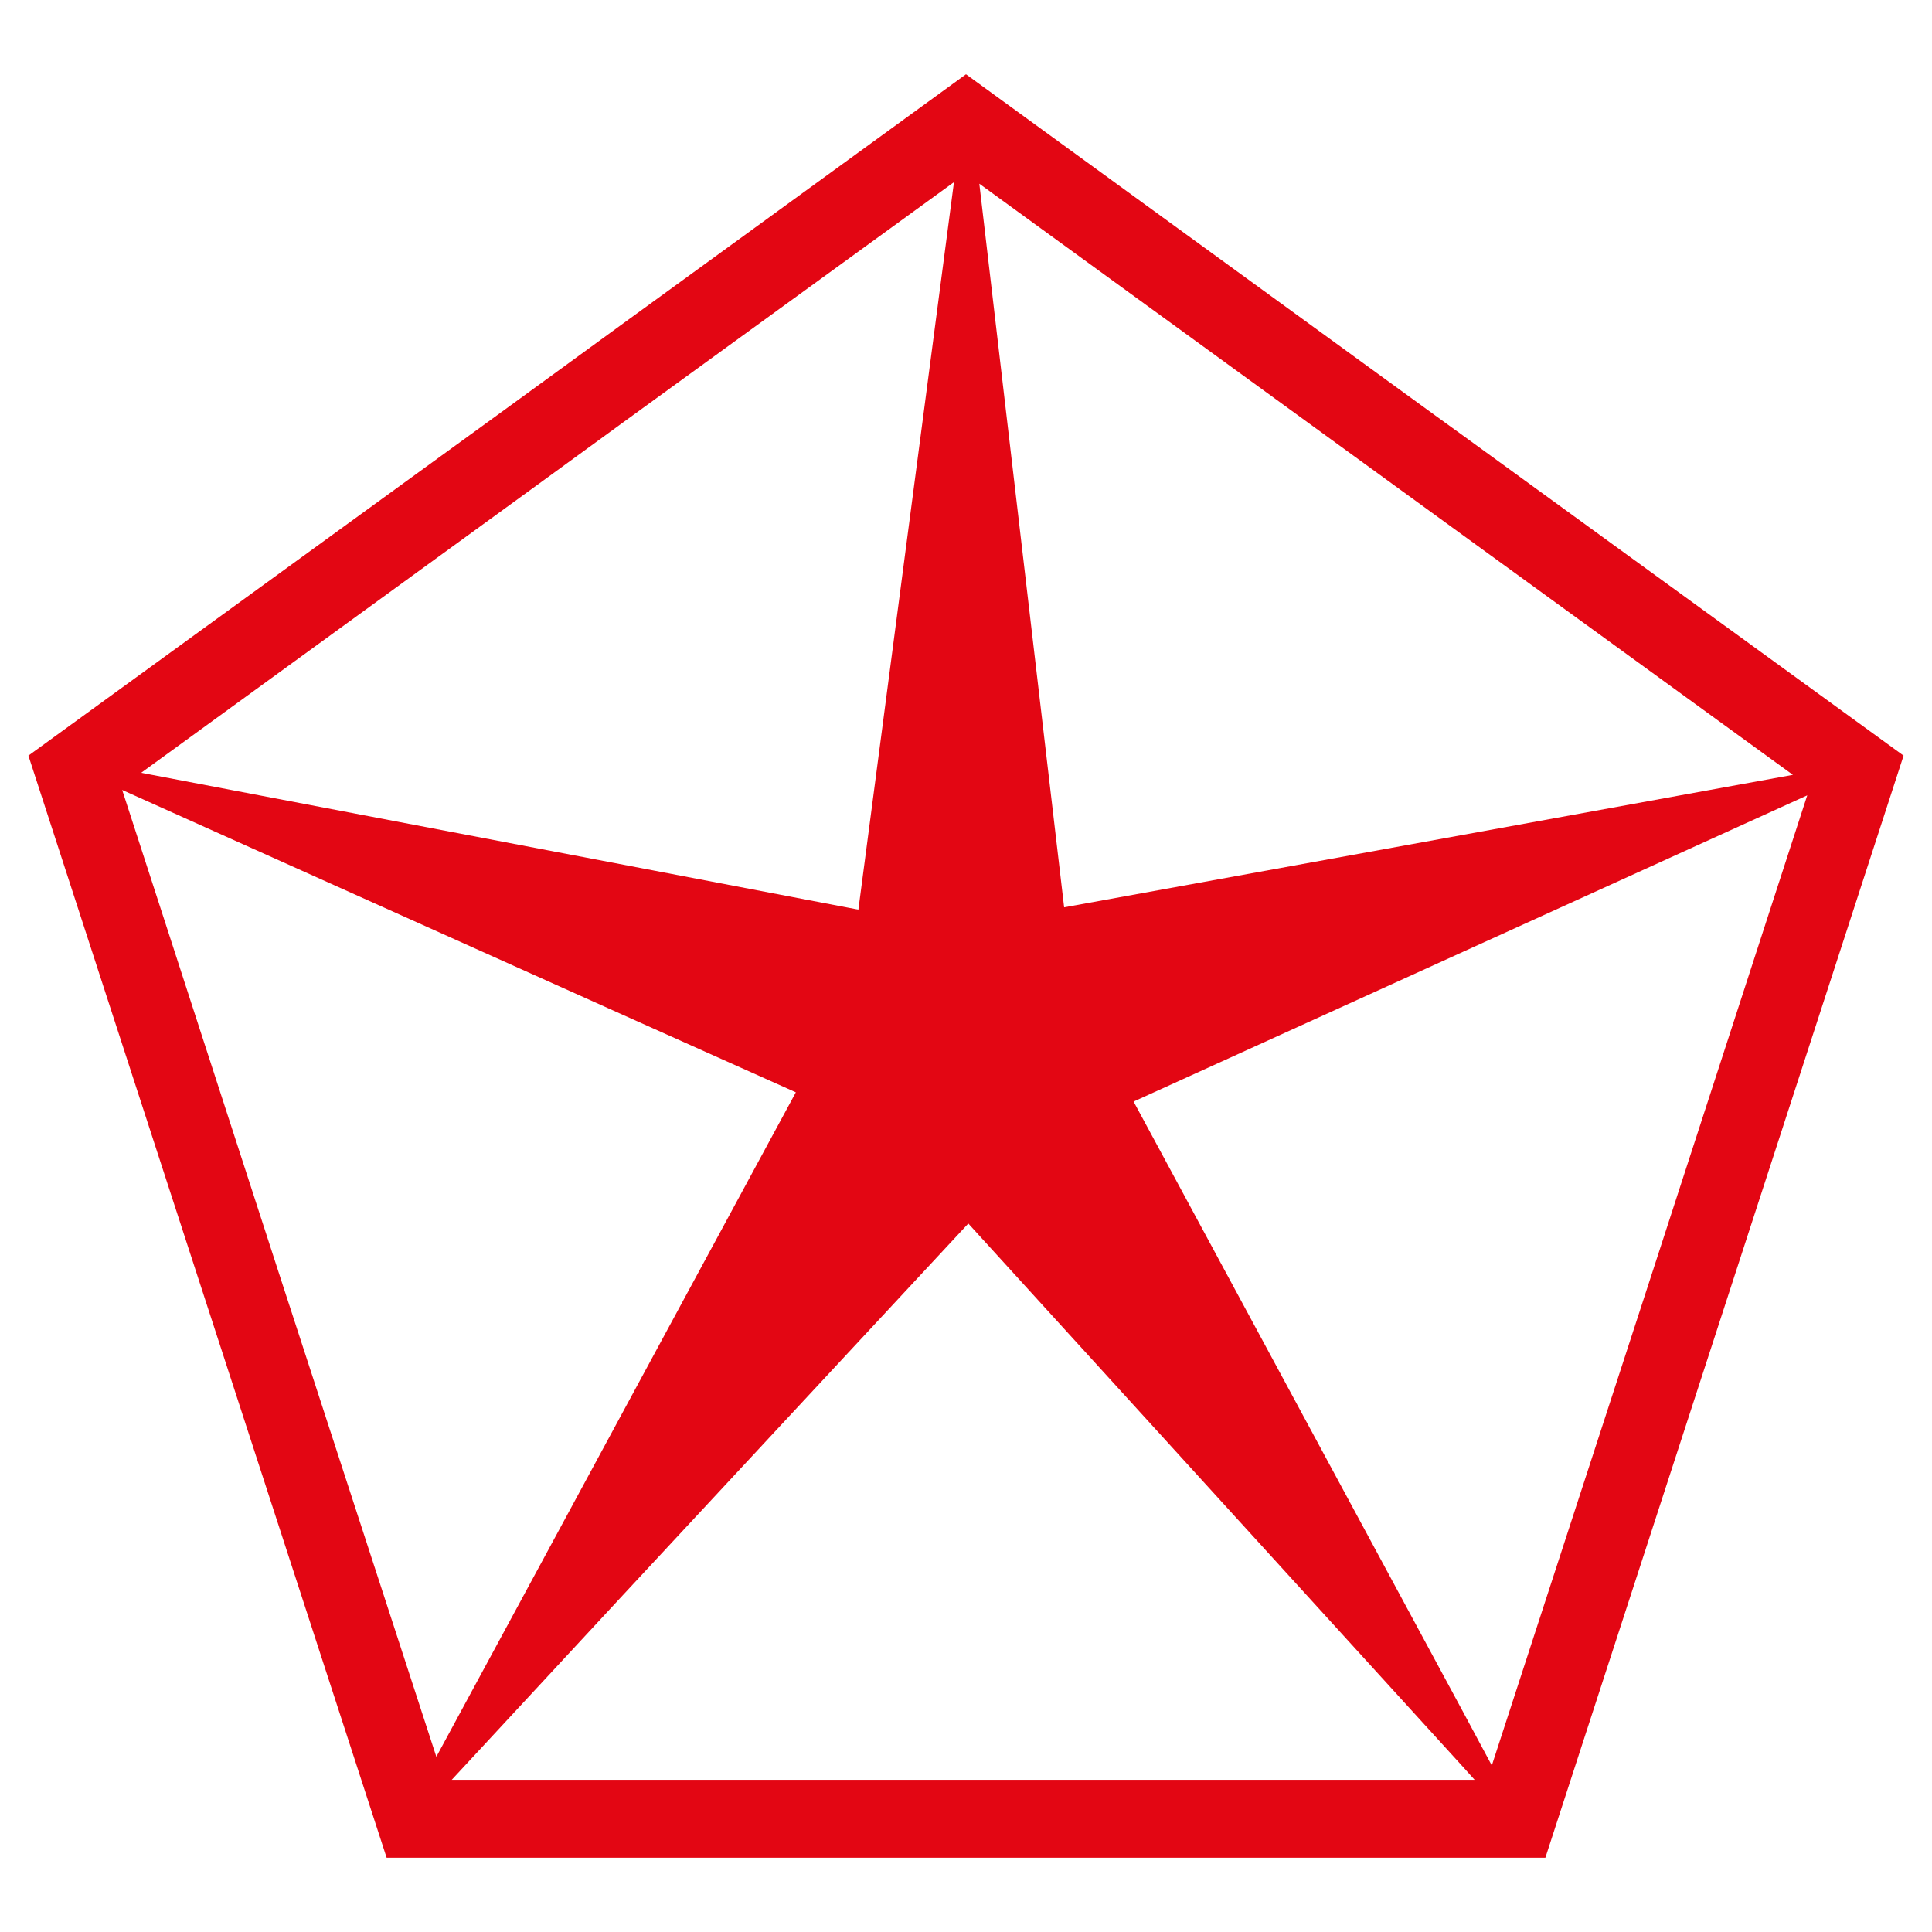
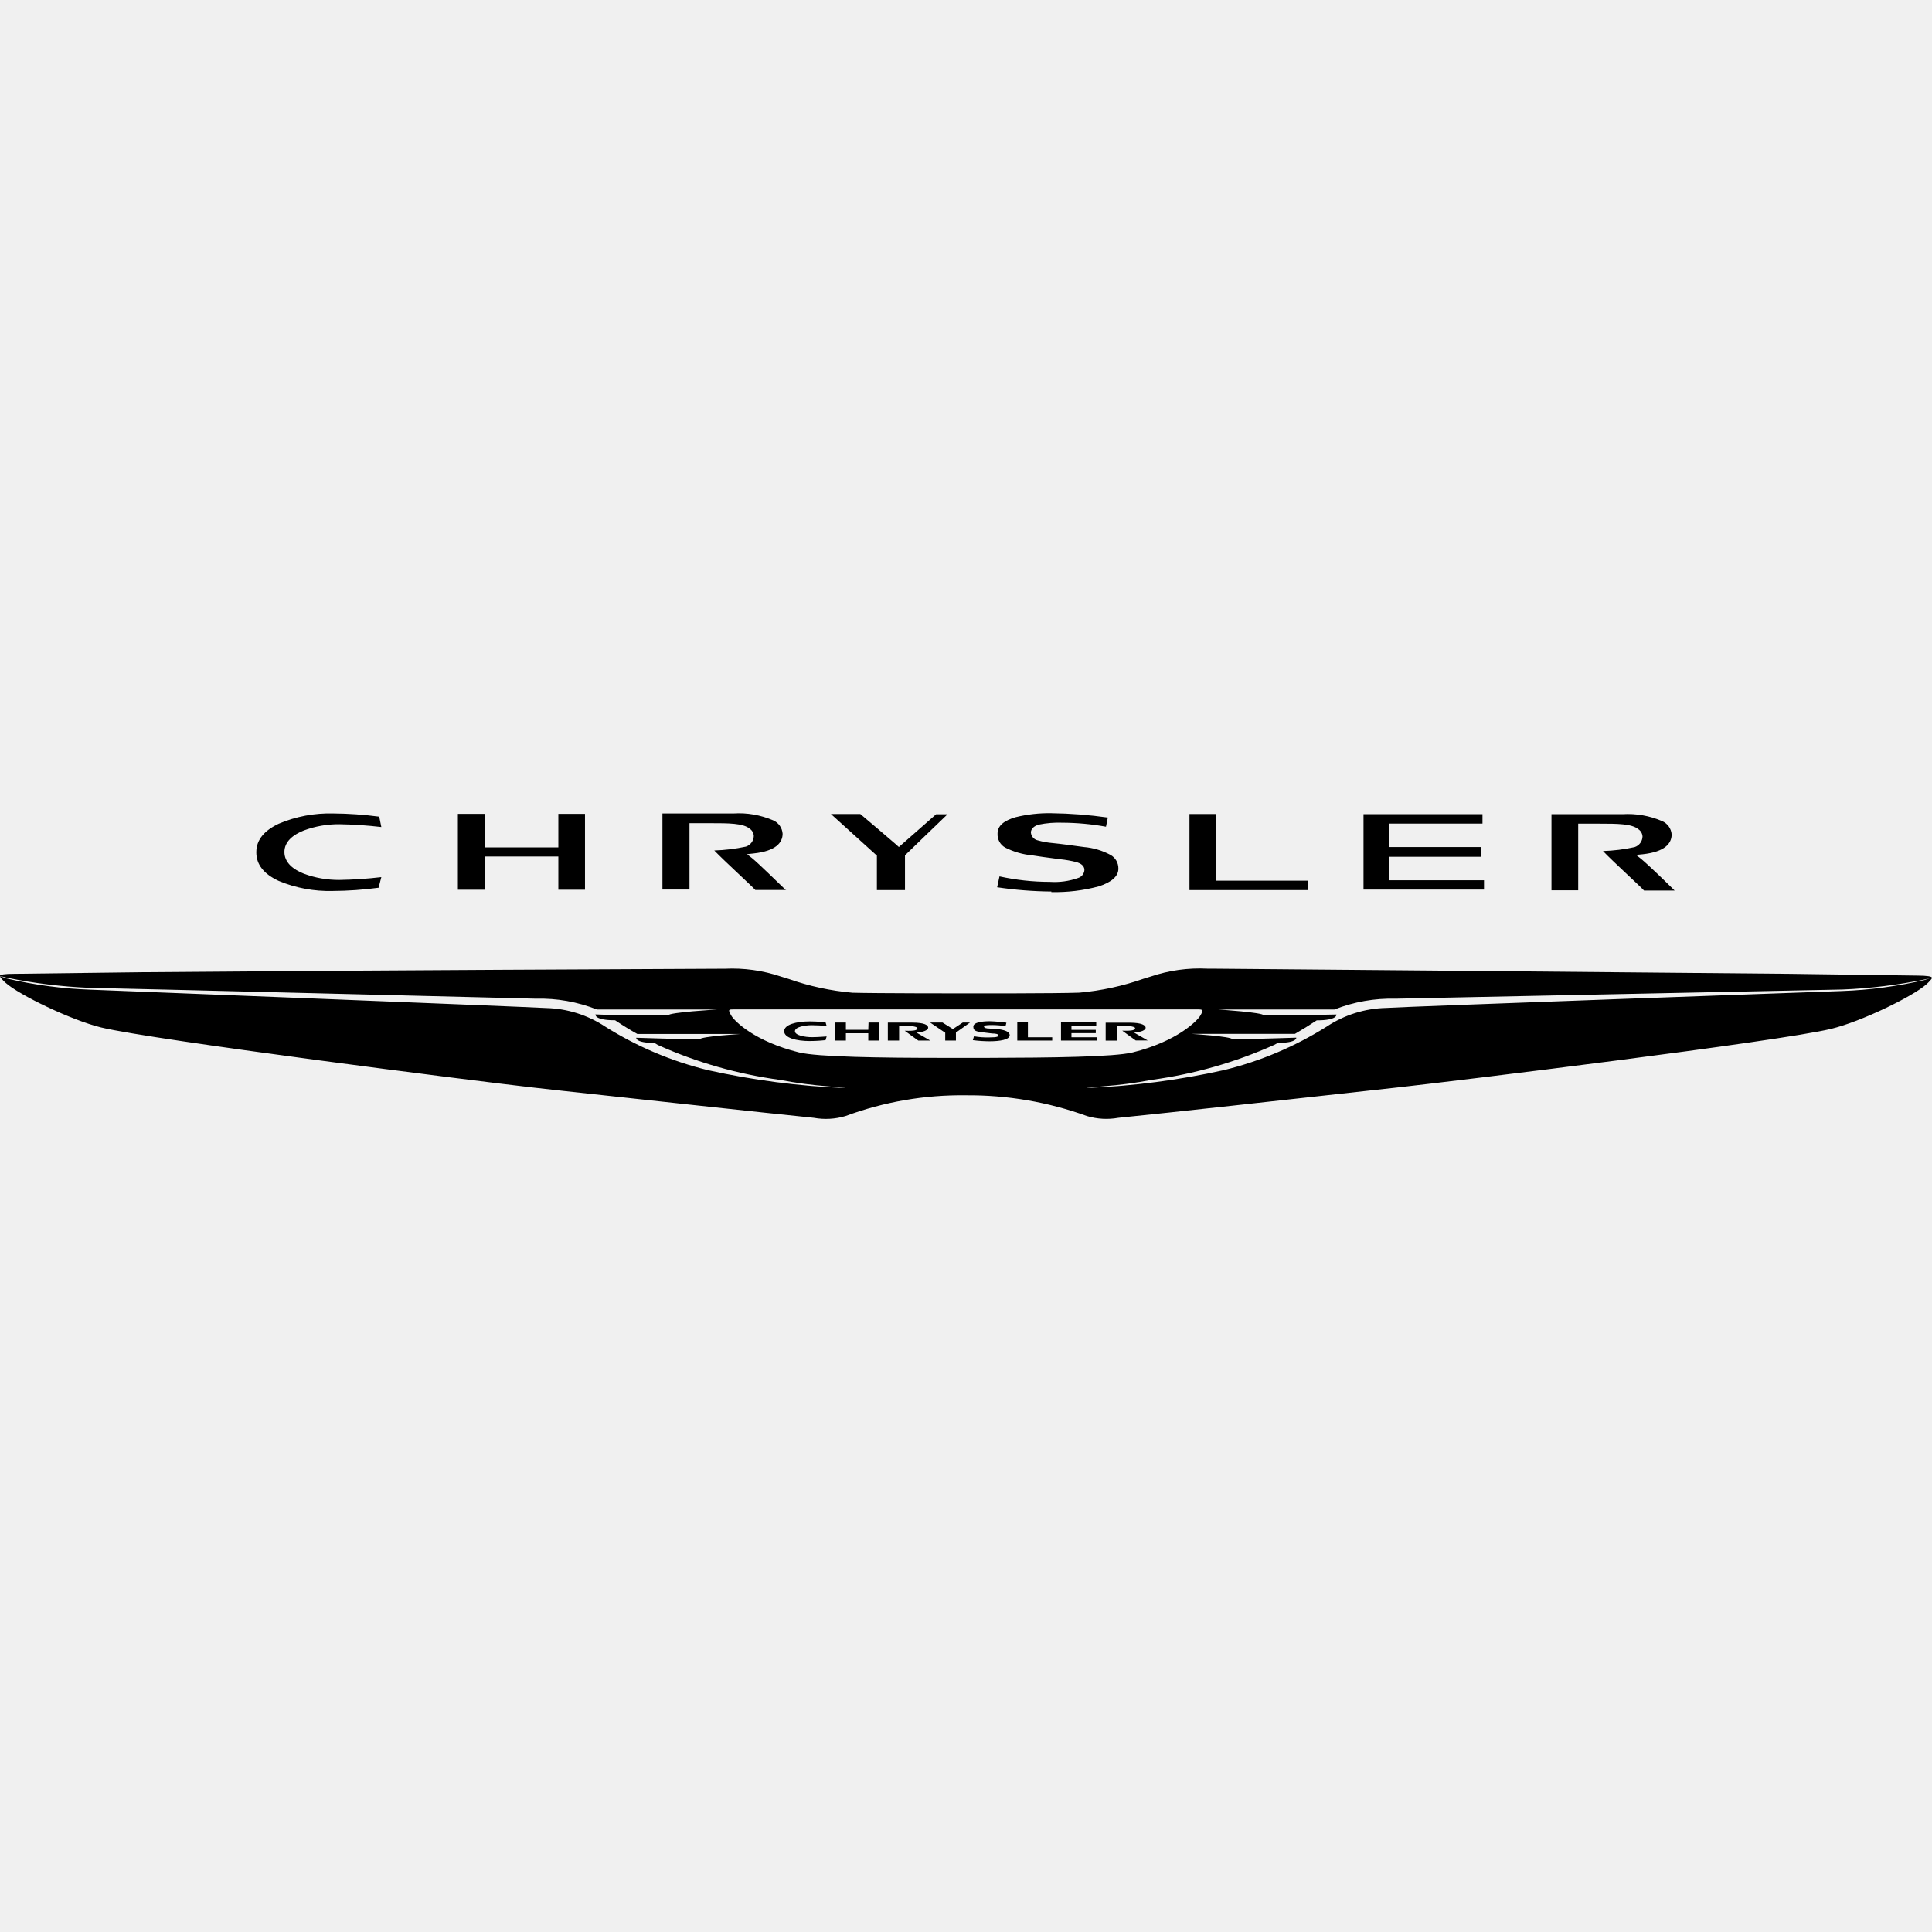
- <svg xmlns="http://www.w3.org/2000/svg" version="1.1" id="Ebene_1" x="0px" y="0px" width="192.756" height="192.756" viewBox="0 0 192.756 192.756" enable-background="new 0 0 612 792" xml:space="preserve">
-   <defs id="defs11" />
-   <g id="g3" transform="translate(-209,-300)">
-     <polygon clip-rule="evenodd" points="209,492.756 209,300 209,300 401.756,300 401.756,492.756 " id="polygon5" style="fill:#ffffff;fill-rule:evenodd" />
-     <path clip-rule="evenodd" d="m 355,343.483 -2.863,-2.071 -46.759,-34.002 -34.155,24.824 -12.604,9.178 -46.785,33.977 17.87,54.991 17.871,54.965 h 23.647 34.155 49.623 8.181 l 17.87,-54.965 17.87,-54.991 -43.921,-31.906 0,0 0,0 z m -7.567,4.449 7.567,5.497 32.877,23.878 -32.877,5.982 -39.831,7.235 -8.462,-72.196 40.726,29.604 0,0 0,0 z m -84.212,0 8.002,-5.829 32.954,-23.929 -9.536,72.58 -23.418,-4.474 -48.139,-9.178 40.137,-29.17 0,0 0,0 z m -26.051,80.147 -15.979,-49.264 50.031,22.471 17.18,7.695 -17.18,31.752 -18.688,34.539 -15.364,-47.193 0,0 0,0 z M 355,477.573 h -49.647 -34.13 -17.154 l 17.154,-18.509 34.386,-36.993 49.391,54.25 1.125,1.252 H 355 l 0,0 0,0 z M 373.484,428.079 357.838,476.142 355,470.85 322.098,409.903 355,394.947 l 34.309,-15.595 -15.825,48.727 0,0 0,0 z" id="path7" style="fill:#e30613;fill-rule:evenodd" />
-   </g>
+ <svg xmlns="http://www.w3.org/2000/svg" role="img" viewBox="0 0 24 24">
+   <path d="M24 12.146c0-0.0 0-.001 0-.001l-.001 0c-.004-.017-.064-.025-.172-.026l-1.595-.022c-2.439-.022-6.979-.064-7.185-.064h-.05a1.895 1.895 0 0 0-.703.098l-.091.028a3.255 3.255 0 0 1-.795.172c-.284.011-1.363.009-1.409.009s-1.126 0-1.409-.008a3.243 3.243 0 0 1-.795-.172l-.091-.028a1.905 1.905 0 0 0-.704-.098h-.044c-.207 0-4.747.021-7.185.043l-1.601.02c-.109 0-.173.009-.172.026l.091.023c.336.069.677.111 1.02.125.653.013 5.435.133 5.55.135.258-.007.515.039.756.134h1.497s-.605.035-.613.073h-.037c-.151 0-.607 0-.865-.012 0 0-.019.073.244.073.092.062.188.121.276.17h1.287s-.505.03-.515.068c-.06 0-.28-.006-.491-.012l-.294-.009s-.015.064.227.065l.041.025c.483.217.995.363 1.52.434.199.038.4.065.603.08 0 0 .244.022.202.021a9.649 9.649 0 0 1-1.701-.222 4.32 4.32 0 0 1-1.276-.54 1.392 1.392 0 0 0-.738-.232c-.17-.012-5.649-.228-5.66-.228a5.343 5.343 0 0 1-1.043-.14L0 12.126c0 .015.038.055.071.084.169.15.81.461 1.184.553.649.157 4.644.665 5.354.745l.393.044c1.073.116 2.421.264 3.108.334a.844.844 0 0 0 .393-.022A4.145 4.145 0 0 1 12 13.606a4.312 4.312 0 0 1 1.503.258.835.835 0 0 0 .388.022c.687-.069 2.04-.219 3.103-.337l.398-.044c.71-.079 4.704-.567 5.353-.724.375-.09 1.015-.402 1.185-.553.03-.027.067-.065.07-.081l.001-0c0-0-0-.001-0-.001zm-12.265.995c-.795 0-1.581-.011-1.81-.068-.545-.135-.799-.384-.842-.459-.043-.076-.032-.075.035-.075h5.76c.068 0 .073.007.034.075-.038.068-.294.324-.841.459-.229.057-1.015.066-1.81.068h-.526zm12.188-.971a5.345 5.345 0 0 1-1.044.141c-.012 0-5.497.196-5.661.21a1.392 1.392 0 0 0-.738.232 4.32 4.32 0 0 1-1.276.54 9.649 9.649 0 0 1-1.701.222c-.042 0 .202-.021.202-.021a5.187 5.187 0 0 0 .602-.08 5.519 5.519 0 0 0 1.521-.434l.047-.025c.241 0 .228-.065.228-.065l-.294.009c-.218.006-.442.012-.498.012-.01-.037-.511-.068-.511-.068h1.286a5.359 5.359 0 0 0 .271-.168c.263 0 .245-.073.245-.073-.283.007-.809.014-.902.011-.009-.037-.569-.073-.569-.073h1.446a1.933 1.933 0 0 1 .76-.134l5.553-.114a6.361 6.361 0 0 0 1.02-.125l.068-.017-.054.018zm-11.963.532h.09l-.175.125v.099h-.133v-.097l-.188-.127h.154l.129.081.123-.081zm.809.183h.302v.041h-.434v-.225h.132v.184zm.541 0h.313v.041h-.443v-.225h.438v.041h-.308v.051h.302v.041h-.302v.05zm-2.522-.183h.133v.224h-.135v-.091h-.278v.091h-.133v-.224h.133v.09h.278l.003-.09zm.598.126l.17.098h-.149s-.136-.097-.168-.122c.135.005.157-.01.157-.032s-.106-.035-.227-.029v.183h-.14v-.223h.305c.15 0 .196.031.196.063 0 .029-.055.054-.144.062zm2.715-.056c0-.023-.106-.035-.227-.029v.184h-.139v-.223h.301c.15 0 .196.034.196.063 0 .029-.055.054-.144.06l.17.098h-.149s-.136-.097-.168-.122c.134.005.16-.01.16-.032zm-1.558.087c0 .057-.123.076-.251.076a1.611 1.611 0 0 1-.207-.014l.014-.048a.939.939 0 0 0 .189.014c.108 0 .115-.013.115-.026 0-.014-.03-.023-.079-.023l-.098-.012c-.095-.012-.135-.016-.135-.073s.124-.067.203-.067a1.814 1.814 0 0 1 .208.018l-.011.043a1.138 1.138 0 0 0-.164-.014c-.084 0-.103.005-.103.02s.028.024.07.024l.114.008c.089.014.133.035.135.074zM9.875 12.81c0 .052.127.074.211.074s.164-.009.183-.009l-.014.046c-.024.002-.106.011-.196.011-.168 0-.318-.04-.318-.122s.15-.122.318-.122c.098 0 .176.01.196.01l.014.047a1.964 1.964 0 0 0-.183-.01c-.088 0-.211.022-.211.075zm.997-2.2l-.55-.498h.365l.209.177.229.196.041.037.041-.036.422-.371h.142c-.178.17-.509.491-.509.491l-.02.019v.432h-.349v-.428l-.021-.019zm5.377.447h-1.473v-.945h.326v.828h1.147v.117zm2.186-.006H16.938v-.937h1.478v.117h-1.163v.291h1.143v.121h-1.143v.292h1.182v.116zm-12.414.002h-.333v-.943h.333v.417h.915V10.11h.331v.943h-.331V10.64h-.915v.413zm2.544-.003H8.229v-.945h.883c.168-.011.336.019.491.085a.196.196 0 0 1 .119.168c-.001.108-.081.214-.361.244l-.081.009.062.049c.089.073.312.294.416.393l.01.003h-.385c-.057-.063-.373-.349-.51-.491a2.199 2.199 0 0 0 .393-.048.143.143 0 0 0 .098-.132.115.115 0 0 0-.052-.091c-.081-.068-.265-.068-.481-.068h-.266v.824zm4.906-.242c0-.057-.049-.083-.098-.098a1.295 1.295 0 0 0-.203-.036c-.184-.024-.279-.037-.344-.048a.938.938 0 0 1-.341-.098.187.187 0 0 1-.093-.173c-.001-.099.084-.162.223-.203.146-.036.296-.053.447-.05.234.003.468.021.7.054l-.023.114a3.124 3.124 0 0 0-.541-.05 1.229 1.229 0 0 0-.294.024c-.061.017-.098.054-.098.098a.109.109 0 0 0 .088.098c.06.017.121.028.183.033.103.01.248.03.387.049a.851.851 0 0 1 .331.098.191.191 0 0 1 .098.17c.001.096-.086.17-.244.221a2.094 2.094 0 0 1-.589.071l.001-.007a4.833 4.833 0 0 1-.674-.053l.029-.135c.205.045.415.068.625.068a.875.875 0 0 0 .351-.048.112.112 0 0 0 .079-.098zm-10.287-.221c0-.158.103-.271.278-.354a1.622 1.622 0 0 1 .678-.128c.191.001.382.015.571.04l.026.129a5.131 5.131 0 0 0-.521-.035 1.24 1.24 0 0 0-.44.077c-.133.052-.243.137-.243.269.001.132.111.217.243.269.141.052.29.078.44.077a5.131 5.131 0 0 0 .521-.035l-.034.132a4.438 4.438 0 0 1-.571.04 1.632 1.632 0 0 1-.67-.125c-.18-.083-.278-.2-.278-.354zm16.421.473h-.332v-.946h.883a1.079 1.079 0 0 1 .491.086.196.196 0 0 1 .119.167c-.001.109-.081.215-.361.245l-.081.008.062.049c.089.073.312.289.416.393v.001h-.379c-.057-.063-.374-.349-.51-.491a2.118 2.118 0 0 0 .393-.049.142.142 0 0 0 .098-.131.115.115 0 0 0-.052-.091c-.082-.069-.265-.069-.481-.069h-.266v.827z" />
</svg>
